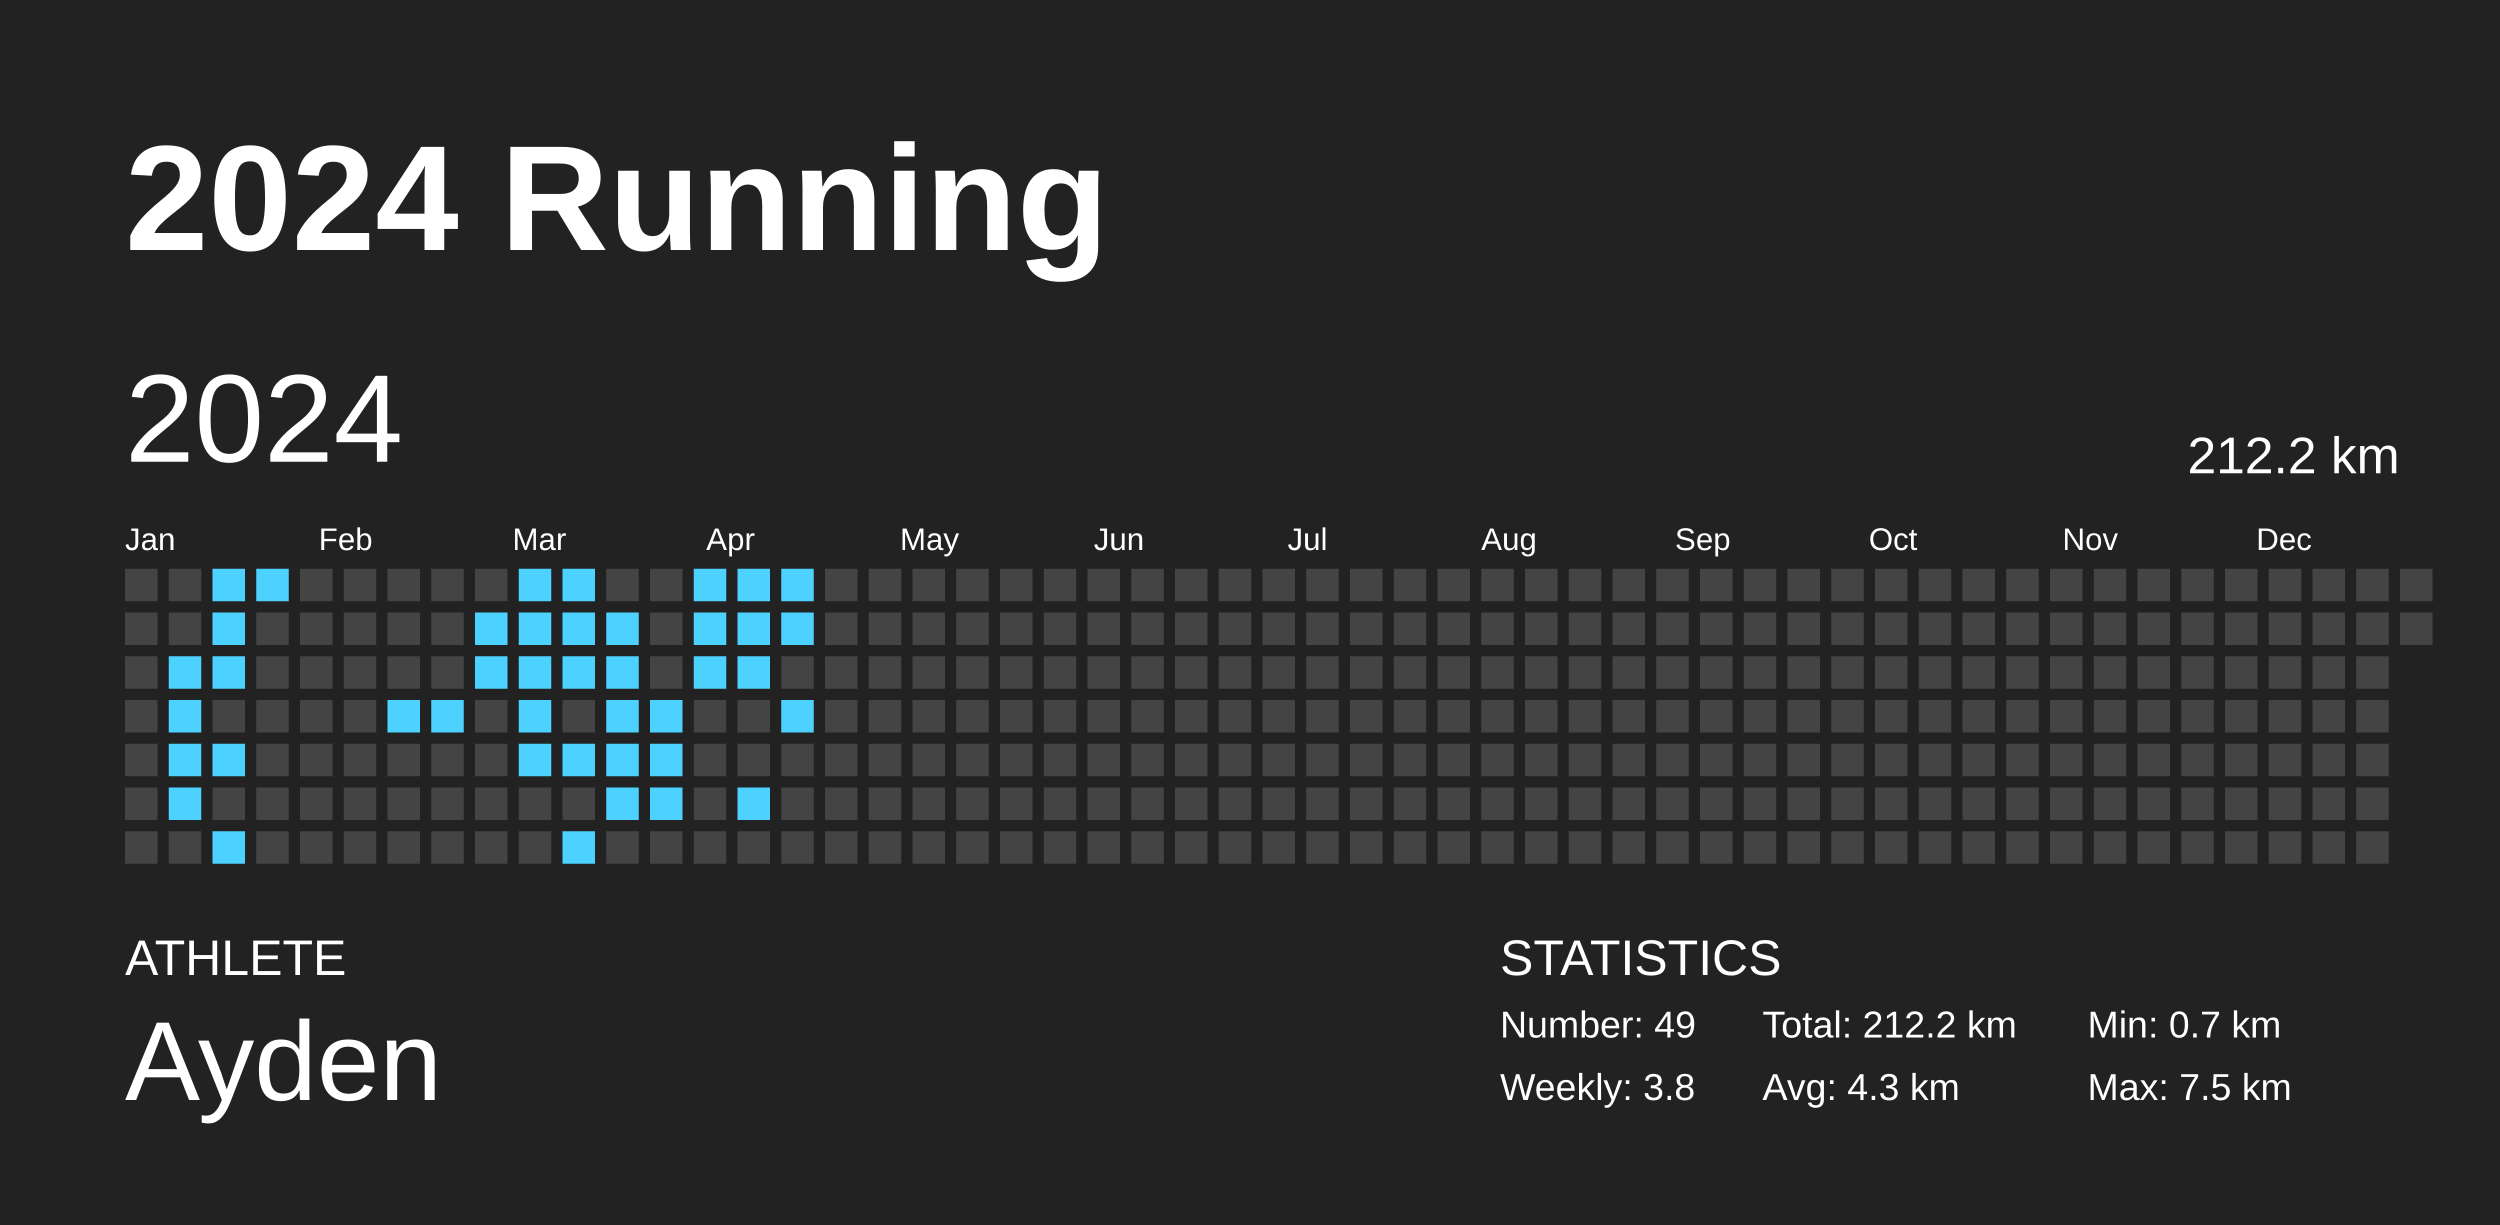
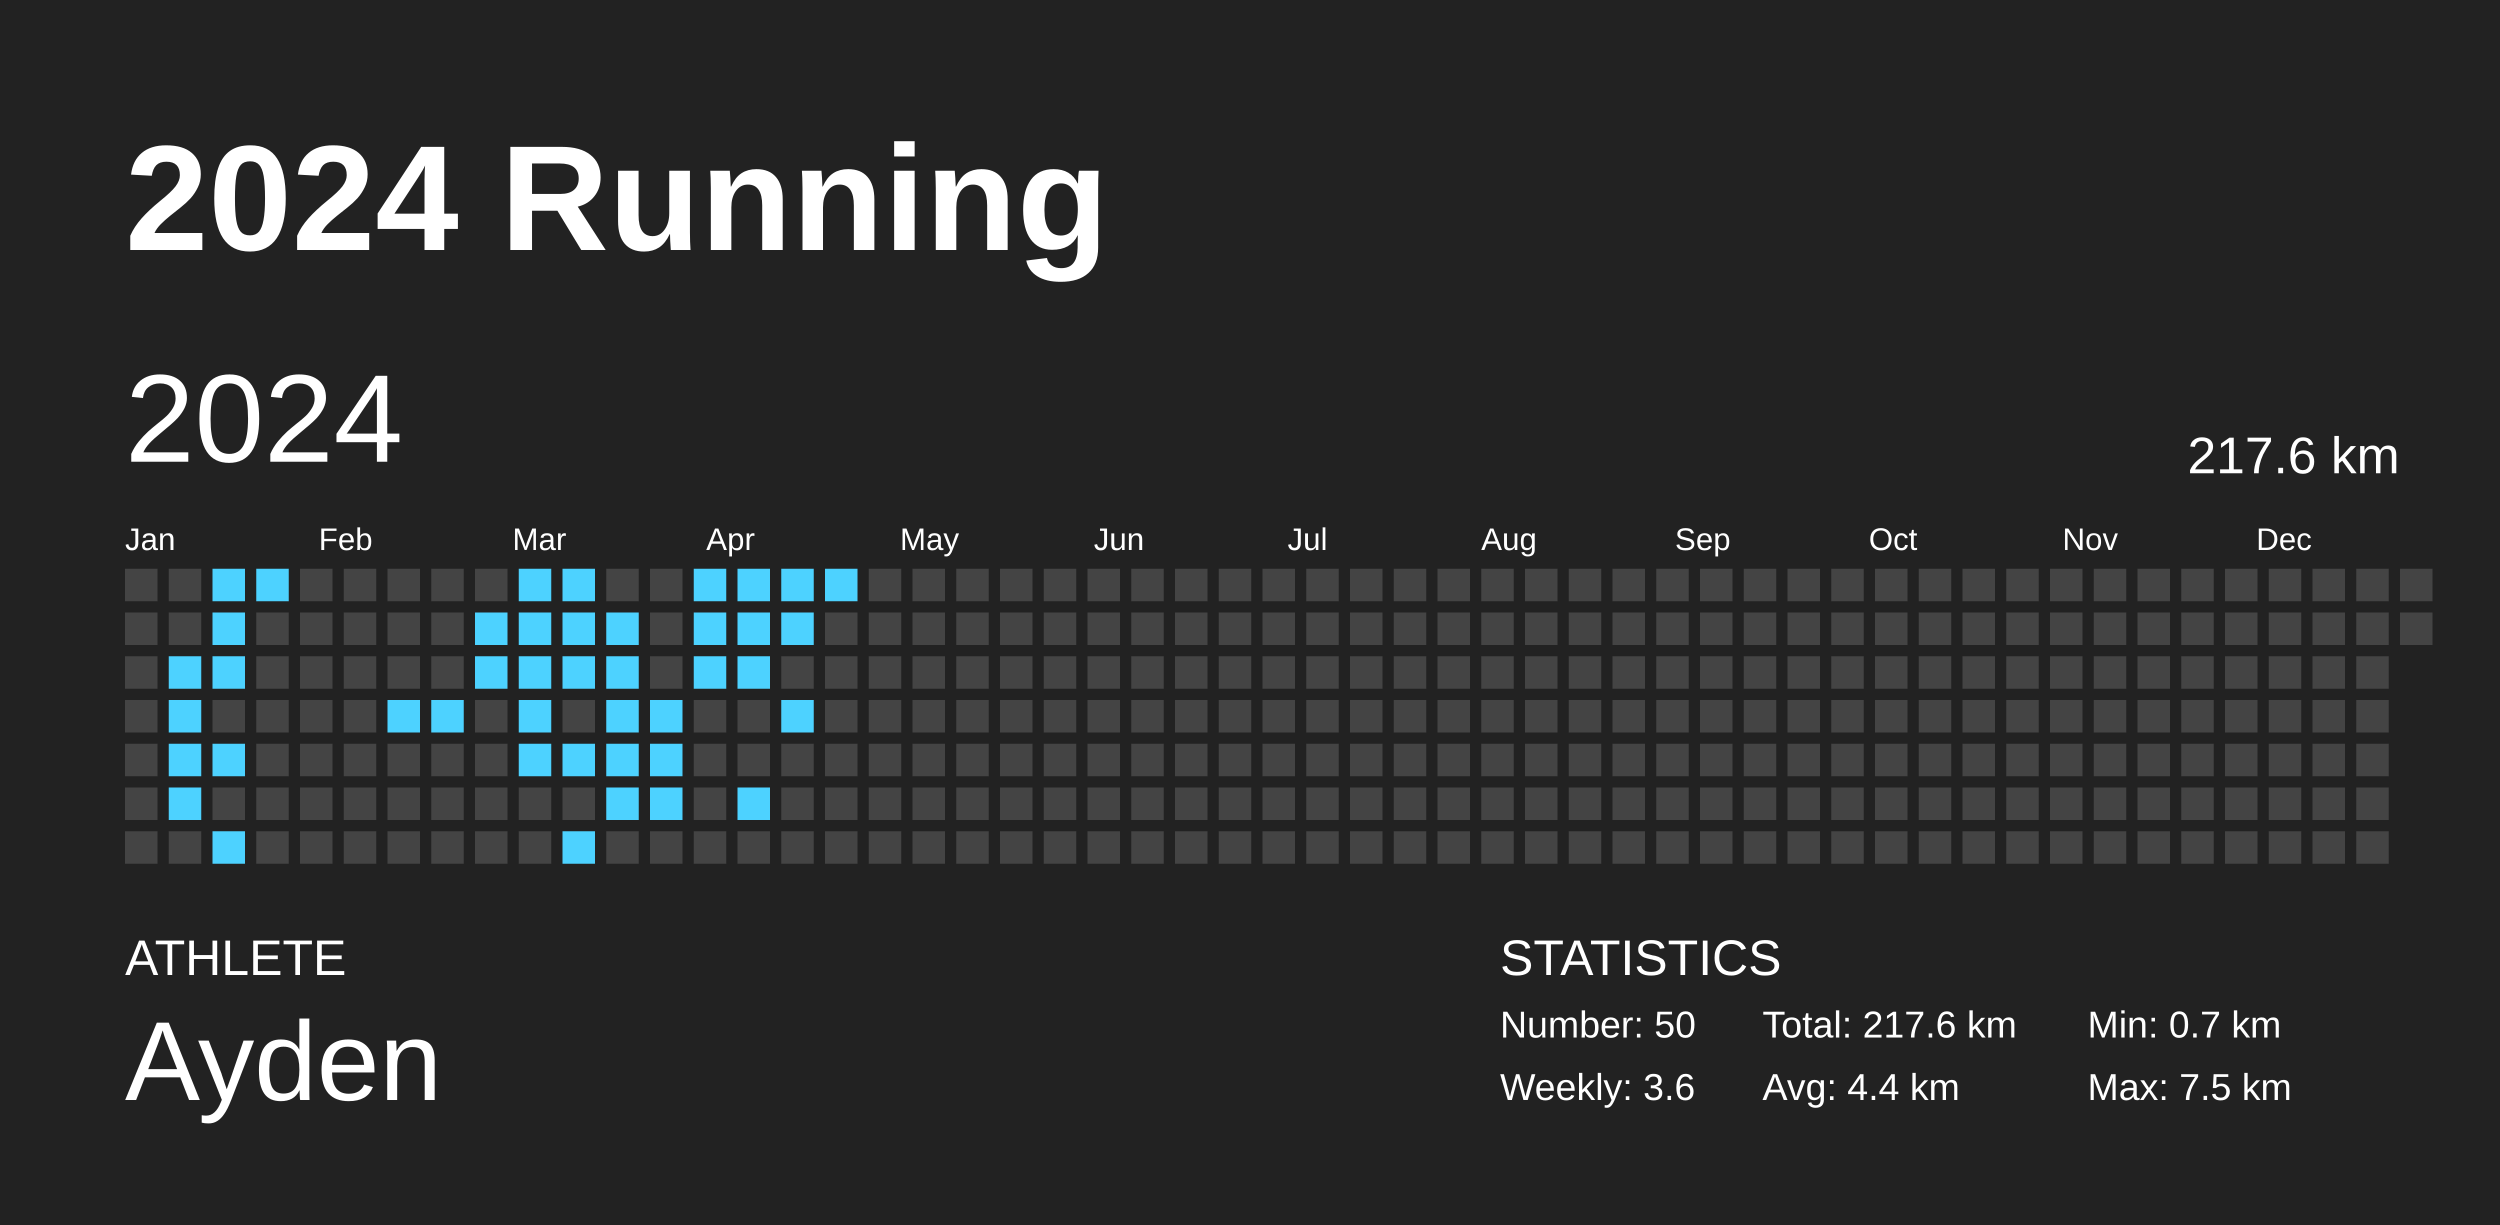
<svg xmlns="http://www.w3.org/2000/svg" baseProfile="full" height="98mm" version="1.1" viewBox="0,0,200,98" width="200mm">
  <defs />
  <rect fill="#222222" height="98" width="200" x="0" y="0" />
  <text fill="#FFFFFF" style="font-size:12px; font-family:Arial; font-weight:bold;" x="10" y="20">2024 Running</text>
  <text fill="#FFFFFF" style="font-size:4px; font-family:Arial" x="10" y="78">ATHLETE</text>
  <text fill="#FFFFFF" style="font-size:9px; font-family:Arial" x="10" y="88">Ayden</text>
  <text fill="#FFFFFF" style="font-size:4px; font-family:Arial" x="120" y="78">STATISTICS</text>
-   <text fill="#FFFFFF" style="font-size:3px; font-family:Arial" x="120" y="83">Number: 49</text>
-   <text fill="#FFFFFF" style="font-size:3px; font-family:Arial" x="120" y="88">Weekly: 3.8</text>
-   <text fill="#FFFFFF" style="font-size:3px; font-family:Arial" x="141" y="83">Total: 212.2 km</text>
-   <text fill="#FFFFFF" style="font-size:3px; font-family:Arial" x="141" y="88">Avg: 4.3 km</text>
+   <text fill="#FFFFFF" style="font-size:3px; font-family:Arial" x="120" y="83">Number: 50</text>
+   <text fill="#FFFFFF" style="font-size:3px; font-family:Arial" x="120" y="88">Weekly: 3.6</text>
+   <text fill="#FFFFFF" style="font-size:3px; font-family:Arial" x="141" y="83">Total: 217.6 km</text>
+   <text fill="#FFFFFF" style="font-size:3px; font-family:Arial" x="141" y="88">Avg: 4.4 km</text>
  <text fill="#FFFFFF" style="font-size:3px; font-family:Arial" x="167" y="83">Min: 0.7 km</text>
  <text fill="#FFFFFF" style="font-size:3px; font-family:Arial" x="167" y="88">Max: 7.5 km</text>
  <text dominant-baseline="hanging" fill="#FFFFFF" style="font-size:10.0px; font-family:Arial;" x="10" y="30">2024</text>
-   <text dominant-baseline="hanging" fill="#FFFFFF" style="font-size:4.125px; font-family:Arial;" x="175" y="35">212.2 km</text>
+   <text dominant-baseline="hanging" fill="#FFFFFF" style="font-size:4.125px; font-family:Arial;" x="175" y="35">217.6 km</text>
  <text fill="#FFFFFF" style="font-size:2.5px; font-family:Arial" x="10.0" y="44">Jan</text>
  <text fill="#FFFFFF" style="font-size:2.5px; font-family:Arial" x="25.5" y="44">Feb</text>
  <text fill="#FFFFFF" style="font-size:2.5px; font-family:Arial" x="41.0" y="44">Mar</text>
  <text fill="#FFFFFF" style="font-size:2.5px; font-family:Arial" x="56.5" y="44">Apr</text>
  <text fill="#FFFFFF" style="font-size:2.5px; font-family:Arial" x="72.0" y="44">May</text>
  <text fill="#FFFFFF" style="font-size:2.5px; font-family:Arial" x="87.5" y="44">Jun</text>
  <text fill="#FFFFFF" style="font-size:2.5px; font-family:Arial" x="103.0" y="44">Jul</text>
  <text fill="#FFFFFF" style="font-size:2.5px; font-family:Arial" x="118.5" y="44">Aug</text>
  <text fill="#FFFFFF" style="font-size:2.5px; font-family:Arial" x="134.0" y="44">Sep</text>
  <text fill="#FFFFFF" style="font-size:2.5px; font-family:Arial" x="149.5" y="44">Oct</text>
  <text fill="#FFFFFF" style="font-size:2.5px; font-family:Arial" x="165.0" y="44">Nov</text>
  <text fill="#FFFFFF" style="font-size:2.5px; font-family:Arial" x="180.5" y="44">Dec</text>
  <rect fill="#444444" height="2.6" width="2.6" x="10.0" y="45.5" />
  <rect fill="#444444" height="2.6" width="2.6" x="10.0" y="49.0" />
  <rect fill="#444444" height="2.6" width="2.6" x="10.0" y="52.5" />
  <rect fill="#444444" height="2.6" width="2.6" x="10.0" y="56.0" />
  <rect fill="#444444" height="2.6" width="2.6" x="10.0" y="59.5" />
  <rect fill="#444444" height="2.6" width="2.6" x="10.0" y="63.0" />
  <rect fill="#444444" height="2.6" width="2.6" x="10.0" y="66.5" />
  <rect fill="#444444" height="2.6" width="2.6" x="13.5" y="45.5" />
  <rect fill="#444444" height="2.6" width="2.6" x="13.5" y="49.0" />
  <rect fill="#4dd2ff" height="2.6" width="2.6" x="13.5" y="52.5" />
  <rect fill="#4dd2ff" height="2.6" width="2.6" x="13.5" y="56.0" />
  <rect fill="#4dd2ff" height="2.6" width="2.6" x="13.5" y="59.5" />
  <rect fill="#4dd2ff" height="2.6" width="2.6" x="13.5" y="63.0" />
  <rect fill="#444444" height="2.6" width="2.6" x="13.5" y="66.5" />
  <rect fill="#4dd2ff" height="2.6" width="2.6" x="17.0" y="45.5" />
  <rect fill="#4dd2ff" height="2.6" width="2.6" x="17.0" y="49.0" />
  <rect fill="#4dd2ff" height="2.6" width="2.6" x="17.0" y="52.5" />
  <rect fill="#444444" height="2.6" width="2.6" x="17.0" y="56.0" />
  <rect fill="#4dd2ff" height="2.6" width="2.6" x="17.0" y="59.5" />
  <rect fill="#444444" height="2.6" width="2.6" x="17.0" y="63.0" />
  <rect fill="#4dd2ff" height="2.6" width="2.6" x="17.0" y="66.5" />
  <rect fill="#4dd2ff" height="2.6" width="2.6" x="20.5" y="45.5" />
  <rect fill="#444444" height="2.6" width="2.6" x="20.5" y="49.0" />
  <rect fill="#444444" height="2.6" width="2.6" x="20.5" y="52.5" />
  <rect fill="#444444" height="2.6" width="2.6" x="20.5" y="56.0" />
  <rect fill="#444444" height="2.6" width="2.6" x="20.5" y="59.5" />
  <rect fill="#444444" height="2.6" width="2.6" x="20.5" y="63.0" />
  <rect fill="#444444" height="2.6" width="2.6" x="20.5" y="66.5" />
  <rect fill="#444444" height="2.6" width="2.6" x="24.0" y="45.5" />
  <rect fill="#444444" height="2.6" width="2.6" x="24.0" y="49.0" />
  <rect fill="#444444" height="2.6" width="2.6" x="24.0" y="52.5" />
  <rect fill="#444444" height="2.6" width="2.6" x="24.0" y="56.0" />
  <rect fill="#444444" height="2.6" width="2.6" x="24.0" y="59.5" />
  <rect fill="#444444" height="2.6" width="2.6" x="24.0" y="63.0" />
  <rect fill="#444444" height="2.6" width="2.6" x="24.0" y="66.5" />
  <rect fill="#444444" height="2.6" width="2.6" x="27.5" y="45.5" />
  <rect fill="#444444" height="2.6" width="2.6" x="27.5" y="49.0" />
  <rect fill="#444444" height="2.6" width="2.6" x="27.5" y="52.5" />
  <rect fill="#444444" height="2.6" width="2.6" x="27.5" y="56.0" />
  <rect fill="#444444" height="2.6" width="2.6" x="27.5" y="59.5" />
  <rect fill="#444444" height="2.6" width="2.6" x="27.5" y="63.0" />
  <rect fill="#444444" height="2.6" width="2.6" x="27.5" y="66.5" />
  <rect fill="#444444" height="2.6" width="2.6" x="31.0" y="45.5" />
  <rect fill="#444444" height="2.6" width="2.6" x="31.0" y="49.0" />
  <rect fill="#444444" height="2.6" width="2.6" x="31.0" y="52.5" />
  <rect fill="#4dd2ff" height="2.6" width="2.6" x="31.0" y="56.0" />
  <rect fill="#444444" height="2.6" width="2.6" x="31.0" y="59.5" />
  <rect fill="#444444" height="2.6" width="2.6" x="31.0" y="63.0" />
  <rect fill="#444444" height="2.6" width="2.6" x="31.0" y="66.5" />
  <rect fill="#444444" height="2.6" width="2.6" x="34.5" y="45.5" />
  <rect fill="#444444" height="2.6" width="2.6" x="34.5" y="49.0" />
  <rect fill="#444444" height="2.6" width="2.6" x="34.5" y="52.5" />
  <rect fill="#4dd2ff" height="2.6" width="2.6" x="34.5" y="56.0" />
  <rect fill="#444444" height="2.6" width="2.6" x="34.5" y="59.5" />
  <rect fill="#444444" height="2.6" width="2.6" x="34.5" y="63.0" />
  <rect fill="#444444" height="2.6" width="2.6" x="34.5" y="66.5" />
  <rect fill="#444444" height="2.6" width="2.6" x="38.0" y="45.5" />
  <rect fill="#4dd2ff" height="2.6" width="2.6" x="38.0" y="49.0" />
  <rect fill="#4dd2ff" height="2.6" width="2.6" x="38.0" y="52.5" />
  <rect fill="#444444" height="2.6" width="2.6" x="38.0" y="56.0" />
  <rect fill="#444444" height="2.6" width="2.6" x="38.0" y="59.5" />
  <rect fill="#444444" height="2.6" width="2.6" x="38.0" y="63.0" />
  <rect fill="#444444" height="2.6" width="2.6" x="38.0" y="66.5" />
  <rect fill="#4dd2ff" height="2.6" width="2.6" x="41.5" y="45.5" />
  <rect fill="#4dd2ff" height="2.6" width="2.6" x="41.5" y="49.0" />
  <rect fill="#4dd2ff" height="2.6" width="2.6" x="41.5" y="52.5" />
  <rect fill="#4dd2ff" height="2.6" width="2.6" x="41.5" y="56.0" />
  <rect fill="#4dd2ff" height="2.6" width="2.6" x="41.5" y="59.5" />
  <rect fill="#444444" height="2.6" width="2.6" x="41.5" y="63.0" />
  <rect fill="#444444" height="2.6" width="2.6" x="41.5" y="66.5" />
  <rect fill="#4dd2ff" height="2.6" width="2.6" x="45.0" y="45.5" />
  <rect fill="#4dd2ff" height="2.6" width="2.6" x="45.0" y="49.0" />
  <rect fill="#4dd2ff" height="2.6" width="2.6" x="45.0" y="52.5" />
  <rect fill="#444444" height="2.6" width="2.6" x="45.0" y="56.0" />
  <rect fill="#4dd2ff" height="2.6" width="2.6" x="45.0" y="59.5" />
  <rect fill="#444444" height="2.6" width="2.6" x="45.0" y="63.0" />
  <rect fill="#4dd2ff" height="2.6" width="2.6" x="45.0" y="66.5" />
  <rect fill="#444444" height="2.6" width="2.6" x="48.5" y="45.5" />
  <rect fill="#4dd2ff" height="2.6" width="2.6" x="48.5" y="49.0" />
  <rect fill="#4dd2ff" height="2.6" width="2.6" x="48.5" y="52.5" />
  <rect fill="#4dd2ff" height="2.6" width="2.6" x="48.5" y="56.0" />
  <rect fill="#4dd2ff" height="2.6" width="2.6" x="48.5" y="59.5" />
  <rect fill="#4dd2ff" height="2.6" width="2.6" x="48.5" y="63.0" />
  <rect fill="#444444" height="2.6" width="2.6" x="48.5" y="66.5" />
  <rect fill="#444444" height="2.6" width="2.6" x="52.0" y="45.5" />
  <rect fill="#444444" height="2.6" width="2.6" x="52.0" y="49.0" />
  <rect fill="#444444" height="2.6" width="2.6" x="52.0" y="52.5" />
  <rect fill="#4dd2ff" height="2.6" width="2.6" x="52.0" y="56.0" />
  <rect fill="#4dd2ff" height="2.6" width="2.6" x="52.0" y="59.5" />
  <rect fill="#4dd2ff" height="2.6" width="2.6" x="52.0" y="63.0" />
  <rect fill="#444444" height="2.6" width="2.6" x="52.0" y="66.5" />
  <rect fill="#4dd2ff" height="2.6" width="2.6" x="55.5" y="45.5" />
  <rect fill="#4dd2ff" height="2.6" width="2.6" x="55.5" y="49.0" />
  <rect fill="#4dd2ff" height="2.6" width="2.6" x="55.5" y="52.5" />
  <rect fill="#444444" height="2.6" width="2.6" x="55.5" y="56.0" />
  <rect fill="#444444" height="2.6" width="2.6" x="55.5" y="59.5" />
  <rect fill="#444444" height="2.6" width="2.6" x="55.5" y="63.0" />
  <rect fill="#444444" height="2.6" width="2.6" x="55.5" y="66.5" />
  <rect fill="#4dd2ff" height="2.6" width="2.6" x="59.0" y="45.5" />
  <rect fill="#4dd2ff" height="2.6" width="2.6" x="59.0" y="49.0" />
  <rect fill="#4dd2ff" height="2.6" width="2.6" x="59.0" y="52.5" />
  <rect fill="#444444" height="2.6" width="2.6" x="59.0" y="56.0" />
  <rect fill="#444444" height="2.6" width="2.6" x="59.0" y="59.5" />
  <rect fill="#4dd2ff" height="2.6" width="2.6" x="59.0" y="63.0" />
  <rect fill="#444444" height="2.6" width="2.6" x="59.0" y="66.5" />
  <rect fill="#4dd2ff" height="2.6" width="2.6" x="62.5" y="45.5" />
  <rect fill="#4dd2ff" height="2.6" width="2.6" x="62.5" y="49.0" />
  <rect fill="#444444" height="2.6" width="2.6" x="62.5" y="52.5" />
  <rect fill="#4dd2ff" height="2.6" width="2.6" x="62.5" y="56.0" />
  <rect fill="#444444" height="2.6" width="2.6" x="62.5" y="59.5" />
  <rect fill="#444444" height="2.6" width="2.6" x="62.5" y="63.0" />
  <rect fill="#444444" height="2.6" width="2.6" x="62.5" y="66.5" />
-   <rect fill="#444444" height="2.6" width="2.6" x="66.0" y="45.5" />
+   <rect fill="#4dd2ff" height="2.6" width="2.6" x="66.0" y="45.5" />
  <rect fill="#444444" height="2.6" width="2.6" x="66.0" y="49.0" />
  <rect fill="#444444" height="2.6" width="2.6" x="66.0" y="52.5" />
  <rect fill="#444444" height="2.6" width="2.6" x="66.0" y="56.0" />
  <rect fill="#444444" height="2.6" width="2.6" x="66.0" y="59.5" />
  <rect fill="#444444" height="2.6" width="2.6" x="66.0" y="63.0" />
  <rect fill="#444444" height="2.6" width="2.6" x="66.0" y="66.5" />
  <rect fill="#444444" height="2.6" width="2.6" x="69.5" y="45.5" />
  <rect fill="#444444" height="2.6" width="2.6" x="69.5" y="49.0" />
  <rect fill="#444444" height="2.6" width="2.6" x="69.5" y="52.5" />
  <rect fill="#444444" height="2.6" width="2.6" x="69.5" y="56.0" />
  <rect fill="#444444" height="2.6" width="2.6" x="69.5" y="59.5" />
  <rect fill="#444444" height="2.6" width="2.6" x="69.5" y="63.0" />
  <rect fill="#444444" height="2.6" width="2.6" x="69.5" y="66.5" />
  <rect fill="#444444" height="2.6" width="2.6" x="73.0" y="45.5" />
  <rect fill="#444444" height="2.6" width="2.6" x="73.0" y="49.0" />
  <rect fill="#444444" height="2.6" width="2.6" x="73.0" y="52.5" />
  <rect fill="#444444" height="2.6" width="2.6" x="73.0" y="56.0" />
  <rect fill="#444444" height="2.6" width="2.6" x="73.0" y="59.5" />
  <rect fill="#444444" height="2.6" width="2.6" x="73.0" y="63.0" />
  <rect fill="#444444" height="2.6" width="2.6" x="73.0" y="66.5" />
  <rect fill="#444444" height="2.6" width="2.6" x="76.5" y="45.5" />
  <rect fill="#444444" height="2.6" width="2.6" x="76.5" y="49.0" />
  <rect fill="#444444" height="2.6" width="2.6" x="76.5" y="52.5" />
  <rect fill="#444444" height="2.6" width="2.6" x="76.5" y="56.0" />
  <rect fill="#444444" height="2.6" width="2.6" x="76.5" y="59.5" />
  <rect fill="#444444" height="2.6" width="2.6" x="76.5" y="63.0" />
  <rect fill="#444444" height="2.6" width="2.6" x="76.5" y="66.5" />
  <rect fill="#444444" height="2.6" width="2.6" x="80.0" y="45.5" />
  <rect fill="#444444" height="2.6" width="2.6" x="80.0" y="49.0" />
  <rect fill="#444444" height="2.6" width="2.6" x="80.0" y="52.5" />
  <rect fill="#444444" height="2.6" width="2.6" x="80.0" y="56.0" />
  <rect fill="#444444" height="2.6" width="2.6" x="80.0" y="59.5" />
  <rect fill="#444444" height="2.6" width="2.6" x="80.0" y="63.0" />
  <rect fill="#444444" height="2.6" width="2.6" x="80.0" y="66.5" />
  <rect fill="#444444" height="2.6" width="2.6" x="83.5" y="45.5" />
  <rect fill="#444444" height="2.6" width="2.6" x="83.5" y="49.0" />
  <rect fill="#444444" height="2.6" width="2.6" x="83.5" y="52.5" />
  <rect fill="#444444" height="2.6" width="2.6" x="83.5" y="56.0" />
  <rect fill="#444444" height="2.6" width="2.6" x="83.5" y="59.5" />
  <rect fill="#444444" height="2.6" width="2.6" x="83.5" y="63.0" />
  <rect fill="#444444" height="2.6" width="2.6" x="83.5" y="66.5" />
  <rect fill="#444444" height="2.6" width="2.6" x="87.0" y="45.5" />
  <rect fill="#444444" height="2.6" width="2.6" x="87.0" y="49.0" />
  <rect fill="#444444" height="2.6" width="2.6" x="87.0" y="52.5" />
  <rect fill="#444444" height="2.6" width="2.6" x="87.0" y="56.0" />
  <rect fill="#444444" height="2.6" width="2.6" x="87.0" y="59.5" />
  <rect fill="#444444" height="2.6" width="2.6" x="87.0" y="63.0" />
  <rect fill="#444444" height="2.6" width="2.6" x="87.0" y="66.5" />
  <rect fill="#444444" height="2.6" width="2.6" x="90.5" y="45.5" />
  <rect fill="#444444" height="2.6" width="2.6" x="90.5" y="49.0" />
  <rect fill="#444444" height="2.6" width="2.6" x="90.5" y="52.5" />
  <rect fill="#444444" height="2.6" width="2.6" x="90.5" y="56.0" />
  <rect fill="#444444" height="2.6" width="2.6" x="90.5" y="59.5" />
  <rect fill="#444444" height="2.6" width="2.6" x="90.5" y="63.0" />
  <rect fill="#444444" height="2.6" width="2.6" x="90.5" y="66.5" />
  <rect fill="#444444" height="2.6" width="2.6" x="94.0" y="45.5" />
  <rect fill="#444444" height="2.6" width="2.6" x="94.0" y="49.0" />
  <rect fill="#444444" height="2.6" width="2.6" x="94.0" y="52.5" />
  <rect fill="#444444" height="2.6" width="2.6" x="94.0" y="56.0" />
  <rect fill="#444444" height="2.6" width="2.6" x="94.0" y="59.5" />
  <rect fill="#444444" height="2.6" width="2.6" x="94.0" y="63.0" />
  <rect fill="#444444" height="2.6" width="2.6" x="94.0" y="66.5" />
  <rect fill="#444444" height="2.6" width="2.6" x="97.5" y="45.5" />
  <rect fill="#444444" height="2.6" width="2.6" x="97.5" y="49.0" />
  <rect fill="#444444" height="2.6" width="2.6" x="97.5" y="52.5" />
  <rect fill="#444444" height="2.6" width="2.6" x="97.5" y="56.0" />
  <rect fill="#444444" height="2.6" width="2.6" x="97.5" y="59.5" />
  <rect fill="#444444" height="2.6" width="2.6" x="97.5" y="63.0" />
  <rect fill="#444444" height="2.6" width="2.6" x="97.5" y="66.5" />
  <rect fill="#444444" height="2.6" width="2.6" x="101.0" y="45.5" />
  <rect fill="#444444" height="2.6" width="2.6" x="101.0" y="49.0" />
  <rect fill="#444444" height="2.6" width="2.6" x="101.0" y="52.5" />
  <rect fill="#444444" height="2.6" width="2.6" x="101.0" y="56.0" />
  <rect fill="#444444" height="2.6" width="2.6" x="101.0" y="59.5" />
  <rect fill="#444444" height="2.6" width="2.6" x="101.0" y="63.0" />
  <rect fill="#444444" height="2.6" width="2.6" x="101.0" y="66.5" />
  <rect fill="#444444" height="2.6" width="2.6" x="104.5" y="45.5" />
  <rect fill="#444444" height="2.6" width="2.6" x="104.5" y="49.0" />
  <rect fill="#444444" height="2.6" width="2.6" x="104.5" y="52.5" />
  <rect fill="#444444" height="2.6" width="2.6" x="104.5" y="56.0" />
  <rect fill="#444444" height="2.6" width="2.6" x="104.5" y="59.5" />
  <rect fill="#444444" height="2.6" width="2.6" x="104.5" y="63.0" />
  <rect fill="#444444" height="2.6" width="2.6" x="104.5" y="66.5" />
  <rect fill="#444444" height="2.6" width="2.6" x="108.0" y="45.5" />
  <rect fill="#444444" height="2.6" width="2.6" x="108.0" y="49.0" />
  <rect fill="#444444" height="2.6" width="2.6" x="108.0" y="52.5" />
  <rect fill="#444444" height="2.6" width="2.6" x="108.0" y="56.0" />
  <rect fill="#444444" height="2.6" width="2.6" x="108.0" y="59.5" />
  <rect fill="#444444" height="2.6" width="2.6" x="108.0" y="63.0" />
  <rect fill="#444444" height="2.6" width="2.6" x="108.0" y="66.5" />
  <rect fill="#444444" height="2.6" width="2.6" x="111.5" y="45.5" />
  <rect fill="#444444" height="2.6" width="2.6" x="111.5" y="49.0" />
  <rect fill="#444444" height="2.6" width="2.6" x="111.5" y="52.5" />
  <rect fill="#444444" height="2.6" width="2.6" x="111.5" y="56.0" />
  <rect fill="#444444" height="2.6" width="2.6" x="111.5" y="59.5" />
  <rect fill="#444444" height="2.6" width="2.6" x="111.5" y="63.0" />
  <rect fill="#444444" height="2.6" width="2.6" x="111.5" y="66.5" />
  <rect fill="#444444" height="2.6" width="2.6" x="115.0" y="45.5" />
  <rect fill="#444444" height="2.6" width="2.6" x="115.0" y="49.0" />
  <rect fill="#444444" height="2.6" width="2.6" x="115.0" y="52.5" />
  <rect fill="#444444" height="2.6" width="2.6" x="115.0" y="56.0" />
  <rect fill="#444444" height="2.6" width="2.6" x="115.0" y="59.5" />
  <rect fill="#444444" height="2.6" width="2.6" x="115.0" y="63.0" />
  <rect fill="#444444" height="2.6" width="2.6" x="115.0" y="66.5" />
  <rect fill="#444444" height="2.6" width="2.6" x="118.5" y="45.5" />
  <rect fill="#444444" height="2.6" width="2.6" x="118.5" y="49.0" />
  <rect fill="#444444" height="2.6" width="2.6" x="118.5" y="52.5" />
  <rect fill="#444444" height="2.6" width="2.6" x="118.5" y="56.0" />
  <rect fill="#444444" height="2.6" width="2.6" x="118.5" y="59.5" />
  <rect fill="#444444" height="2.6" width="2.6" x="118.5" y="63.0" />
  <rect fill="#444444" height="2.6" width="2.6" x="118.5" y="66.5" />
  <rect fill="#444444" height="2.6" width="2.6" x="122.0" y="45.5" />
  <rect fill="#444444" height="2.6" width="2.6" x="122.0" y="49.0" />
  <rect fill="#444444" height="2.6" width="2.6" x="122.0" y="52.5" />
  <rect fill="#444444" height="2.6" width="2.6" x="122.0" y="56.0" />
  <rect fill="#444444" height="2.6" width="2.6" x="122.0" y="59.5" />
  <rect fill="#444444" height="2.6" width="2.6" x="122.0" y="63.0" />
  <rect fill="#444444" height="2.6" width="2.6" x="122.0" y="66.5" />
  <rect fill="#444444" height="2.6" width="2.6" x="125.5" y="45.5" />
  <rect fill="#444444" height="2.6" width="2.6" x="125.5" y="49.0" />
  <rect fill="#444444" height="2.6" width="2.6" x="125.5" y="52.5" />
  <rect fill="#444444" height="2.6" width="2.6" x="125.5" y="56.0" />
  <rect fill="#444444" height="2.6" width="2.6" x="125.5" y="59.5" />
  <rect fill="#444444" height="2.6" width="2.6" x="125.5" y="63.0" />
  <rect fill="#444444" height="2.6" width="2.6" x="125.5" y="66.5" />
  <rect fill="#444444" height="2.6" width="2.6" x="129.0" y="45.5" />
  <rect fill="#444444" height="2.6" width="2.6" x="129.0" y="49.0" />
  <rect fill="#444444" height="2.6" width="2.6" x="129.0" y="52.5" />
  <rect fill="#444444" height="2.6" width="2.6" x="129.0" y="56.0" />
  <rect fill="#444444" height="2.6" width="2.6" x="129.0" y="59.5" />
  <rect fill="#444444" height="2.6" width="2.6" x="129.0" y="63.0" />
  <rect fill="#444444" height="2.6" width="2.6" x="129.0" y="66.5" />
  <rect fill="#444444" height="2.6" width="2.6" x="132.5" y="45.5" />
  <rect fill="#444444" height="2.6" width="2.6" x="132.5" y="49.0" />
  <rect fill="#444444" height="2.6" width="2.6" x="132.5" y="52.5" />
  <rect fill="#444444" height="2.6" width="2.6" x="132.5" y="56.0" />
  <rect fill="#444444" height="2.6" width="2.6" x="132.5" y="59.5" />
  <rect fill="#444444" height="2.6" width="2.6" x="132.5" y="63.0" />
  <rect fill="#444444" height="2.6" width="2.6" x="132.5" y="66.5" />
  <rect fill="#444444" height="2.6" width="2.6" x="136.0" y="45.5" />
  <rect fill="#444444" height="2.6" width="2.6" x="136.0" y="49.0" />
  <rect fill="#444444" height="2.6" width="2.6" x="136.0" y="52.5" />
  <rect fill="#444444" height="2.6" width="2.6" x="136.0" y="56.0" />
  <rect fill="#444444" height="2.6" width="2.6" x="136.0" y="59.5" />
  <rect fill="#444444" height="2.6" width="2.6" x="136.0" y="63.0" />
  <rect fill="#444444" height="2.6" width="2.6" x="136.0" y="66.5" />
  <rect fill="#444444" height="2.6" width="2.6" x="139.5" y="45.5" />
  <rect fill="#444444" height="2.6" width="2.6" x="139.5" y="49.0" />
  <rect fill="#444444" height="2.6" width="2.6" x="139.5" y="52.5" />
  <rect fill="#444444" height="2.6" width="2.6" x="139.5" y="56.0" />
  <rect fill="#444444" height="2.6" width="2.6" x="139.5" y="59.5" />
  <rect fill="#444444" height="2.6" width="2.6" x="139.5" y="63.0" />
  <rect fill="#444444" height="2.6" width="2.6" x="139.5" y="66.5" />
  <rect fill="#444444" height="2.6" width="2.6" x="143.0" y="45.5" />
  <rect fill="#444444" height="2.6" width="2.6" x="143.0" y="49.0" />
  <rect fill="#444444" height="2.6" width="2.6" x="143.0" y="52.5" />
  <rect fill="#444444" height="2.6" width="2.6" x="143.0" y="56.0" />
  <rect fill="#444444" height="2.6" width="2.6" x="143.0" y="59.5" />
  <rect fill="#444444" height="2.6" width="2.6" x="143.0" y="63.0" />
  <rect fill="#444444" height="2.6" width="2.6" x="143.0" y="66.5" />
  <rect fill="#444444" height="2.6" width="2.6" x="146.5" y="45.5" />
  <rect fill="#444444" height="2.6" width="2.6" x="146.5" y="49.0" />
  <rect fill="#444444" height="2.6" width="2.6" x="146.5" y="52.5" />
  <rect fill="#444444" height="2.6" width="2.6" x="146.5" y="56.0" />
  <rect fill="#444444" height="2.6" width="2.6" x="146.5" y="59.5" />
  <rect fill="#444444" height="2.6" width="2.6" x="146.5" y="63.0" />
  <rect fill="#444444" height="2.6" width="2.6" x="146.5" y="66.5" />
  <rect fill="#444444" height="2.6" width="2.6" x="150.0" y="45.5" />
  <rect fill="#444444" height="2.6" width="2.6" x="150.0" y="49.0" />
  <rect fill="#444444" height="2.6" width="2.6" x="150.0" y="52.5" />
  <rect fill="#444444" height="2.6" width="2.6" x="150.0" y="56.0" />
  <rect fill="#444444" height="2.6" width="2.6" x="150.0" y="59.5" />
  <rect fill="#444444" height="2.6" width="2.6" x="150.0" y="63.0" />
  <rect fill="#444444" height="2.6" width="2.6" x="150.0" y="66.5" />
  <rect fill="#444444" height="2.6" width="2.6" x="153.5" y="45.5" />
  <rect fill="#444444" height="2.6" width="2.6" x="153.5" y="49.0" />
  <rect fill="#444444" height="2.6" width="2.6" x="153.5" y="52.5" />
  <rect fill="#444444" height="2.6" width="2.6" x="153.5" y="56.0" />
  <rect fill="#444444" height="2.6" width="2.6" x="153.5" y="59.5" />
  <rect fill="#444444" height="2.6" width="2.6" x="153.5" y="63.0" />
  <rect fill="#444444" height="2.6" width="2.6" x="153.5" y="66.5" />
  <rect fill="#444444" height="2.6" width="2.6" x="157.0" y="45.5" />
  <rect fill="#444444" height="2.6" width="2.6" x="157.0" y="49.0" />
  <rect fill="#444444" height="2.6" width="2.6" x="157.0" y="52.5" />
  <rect fill="#444444" height="2.6" width="2.6" x="157.0" y="56.0" />
  <rect fill="#444444" height="2.6" width="2.6" x="157.0" y="59.5" />
  <rect fill="#444444" height="2.6" width="2.6" x="157.0" y="63.0" />
  <rect fill="#444444" height="2.6" width="2.6" x="157.0" y="66.5" />
  <rect fill="#444444" height="2.6" width="2.6" x="160.5" y="45.5" />
  <rect fill="#444444" height="2.6" width="2.6" x="160.5" y="49.0" />
  <rect fill="#444444" height="2.6" width="2.6" x="160.5" y="52.5" />
  <rect fill="#444444" height="2.6" width="2.6" x="160.5" y="56.0" />
  <rect fill="#444444" height="2.6" width="2.6" x="160.5" y="59.5" />
  <rect fill="#444444" height="2.6" width="2.6" x="160.5" y="63.0" />
  <rect fill="#444444" height="2.6" width="2.6" x="160.5" y="66.5" />
  <rect fill="#444444" height="2.6" width="2.6" x="164.0" y="45.5" />
  <rect fill="#444444" height="2.6" width="2.6" x="164.0" y="49.0" />
  <rect fill="#444444" height="2.6" width="2.6" x="164.0" y="52.5" />
  <rect fill="#444444" height="2.6" width="2.6" x="164.0" y="56.0" />
  <rect fill="#444444" height="2.6" width="2.6" x="164.0" y="59.5" />
  <rect fill="#444444" height="2.6" width="2.6" x="164.0" y="63.0" />
  <rect fill="#444444" height="2.6" width="2.6" x="164.0" y="66.5" />
  <rect fill="#444444" height="2.6" width="2.6" x="167.5" y="45.5" />
  <rect fill="#444444" height="2.6" width="2.6" x="167.5" y="49.0" />
  <rect fill="#444444" height="2.6" width="2.6" x="167.5" y="52.5" />
  <rect fill="#444444" height="2.6" width="2.6" x="167.5" y="56.0" />
  <rect fill="#444444" height="2.6" width="2.6" x="167.5" y="59.5" />
  <rect fill="#444444" height="2.6" width="2.6" x="167.5" y="63.0" />
  <rect fill="#444444" height="2.6" width="2.6" x="167.5" y="66.5" />
  <rect fill="#444444" height="2.6" width="2.6" x="171.0" y="45.5" />
  <rect fill="#444444" height="2.6" width="2.6" x="171.0" y="49.0" />
  <rect fill="#444444" height="2.6" width="2.6" x="171.0" y="52.5" />
  <rect fill="#444444" height="2.6" width="2.6" x="171.0" y="56.0" />
  <rect fill="#444444" height="2.6" width="2.6" x="171.0" y="59.5" />
  <rect fill="#444444" height="2.6" width="2.6" x="171.0" y="63.0" />
  <rect fill="#444444" height="2.6" width="2.6" x="171.0" y="66.5" />
  <rect fill="#444444" height="2.6" width="2.6" x="174.5" y="45.5" />
  <rect fill="#444444" height="2.6" width="2.6" x="174.5" y="49.0" />
  <rect fill="#444444" height="2.6" width="2.6" x="174.5" y="52.5" />
  <rect fill="#444444" height="2.6" width="2.6" x="174.5" y="56.0" />
  <rect fill="#444444" height="2.6" width="2.6" x="174.5" y="59.5" />
  <rect fill="#444444" height="2.6" width="2.6" x="174.5" y="63.0" />
  <rect fill="#444444" height="2.6" width="2.6" x="174.5" y="66.5" />
  <rect fill="#444444" height="2.6" width="2.6" x="178.0" y="45.5" />
  <rect fill="#444444" height="2.6" width="2.6" x="178.0" y="49.0" />
  <rect fill="#444444" height="2.6" width="2.6" x="178.0" y="52.5" />
  <rect fill="#444444" height="2.6" width="2.6" x="178.0" y="56.0" />
  <rect fill="#444444" height="2.6" width="2.6" x="178.0" y="59.5" />
  <rect fill="#444444" height="2.6" width="2.6" x="178.0" y="63.0" />
  <rect fill="#444444" height="2.6" width="2.6" x="178.0" y="66.5" />
  <rect fill="#444444" height="2.6" width="2.6" x="181.5" y="45.5" />
  <rect fill="#444444" height="2.6" width="2.6" x="181.5" y="49.0" />
  <rect fill="#444444" height="2.6" width="2.6" x="181.5" y="52.5" />
  <rect fill="#444444" height="2.6" width="2.6" x="181.5" y="56.0" />
  <rect fill="#444444" height="2.6" width="2.6" x="181.5" y="59.5" />
  <rect fill="#444444" height="2.6" width="2.6" x="181.5" y="63.0" />
  <rect fill="#444444" height="2.6" width="2.6" x="181.5" y="66.5" />
  <rect fill="#444444" height="2.6" width="2.6" x="185.0" y="45.5" />
  <rect fill="#444444" height="2.6" width="2.6" x="185.0" y="49.0" />
  <rect fill="#444444" height="2.6" width="2.6" x="185.0" y="52.5" />
  <rect fill="#444444" height="2.6" width="2.6" x="185.0" y="56.0" />
  <rect fill="#444444" height="2.6" width="2.6" x="185.0" y="59.5" />
  <rect fill="#444444" height="2.6" width="2.6" x="185.0" y="63.0" />
  <rect fill="#444444" height="2.6" width="2.6" x="185.0" y="66.5" />
  <rect fill="#444444" height="2.6" width="2.6" x="188.5" y="45.5" />
  <rect fill="#444444" height="2.6" width="2.6" x="188.5" y="49.0" />
  <rect fill="#444444" height="2.6" width="2.6" x="188.5" y="52.5" />
  <rect fill="#444444" height="2.6" width="2.6" x="188.5" y="56.0" />
  <rect fill="#444444" height="2.6" width="2.6" x="188.5" y="59.5" />
  <rect fill="#444444" height="2.6" width="2.6" x="188.5" y="63.0" />
  <rect fill="#444444" height="2.6" width="2.6" x="188.5" y="66.5" />
  <rect fill="#444444" height="2.6" width="2.6" x="192.0" y="45.5" />
  <rect fill="#444444" height="2.6" width="2.6" x="192.0" y="49.0" />
</svg>
